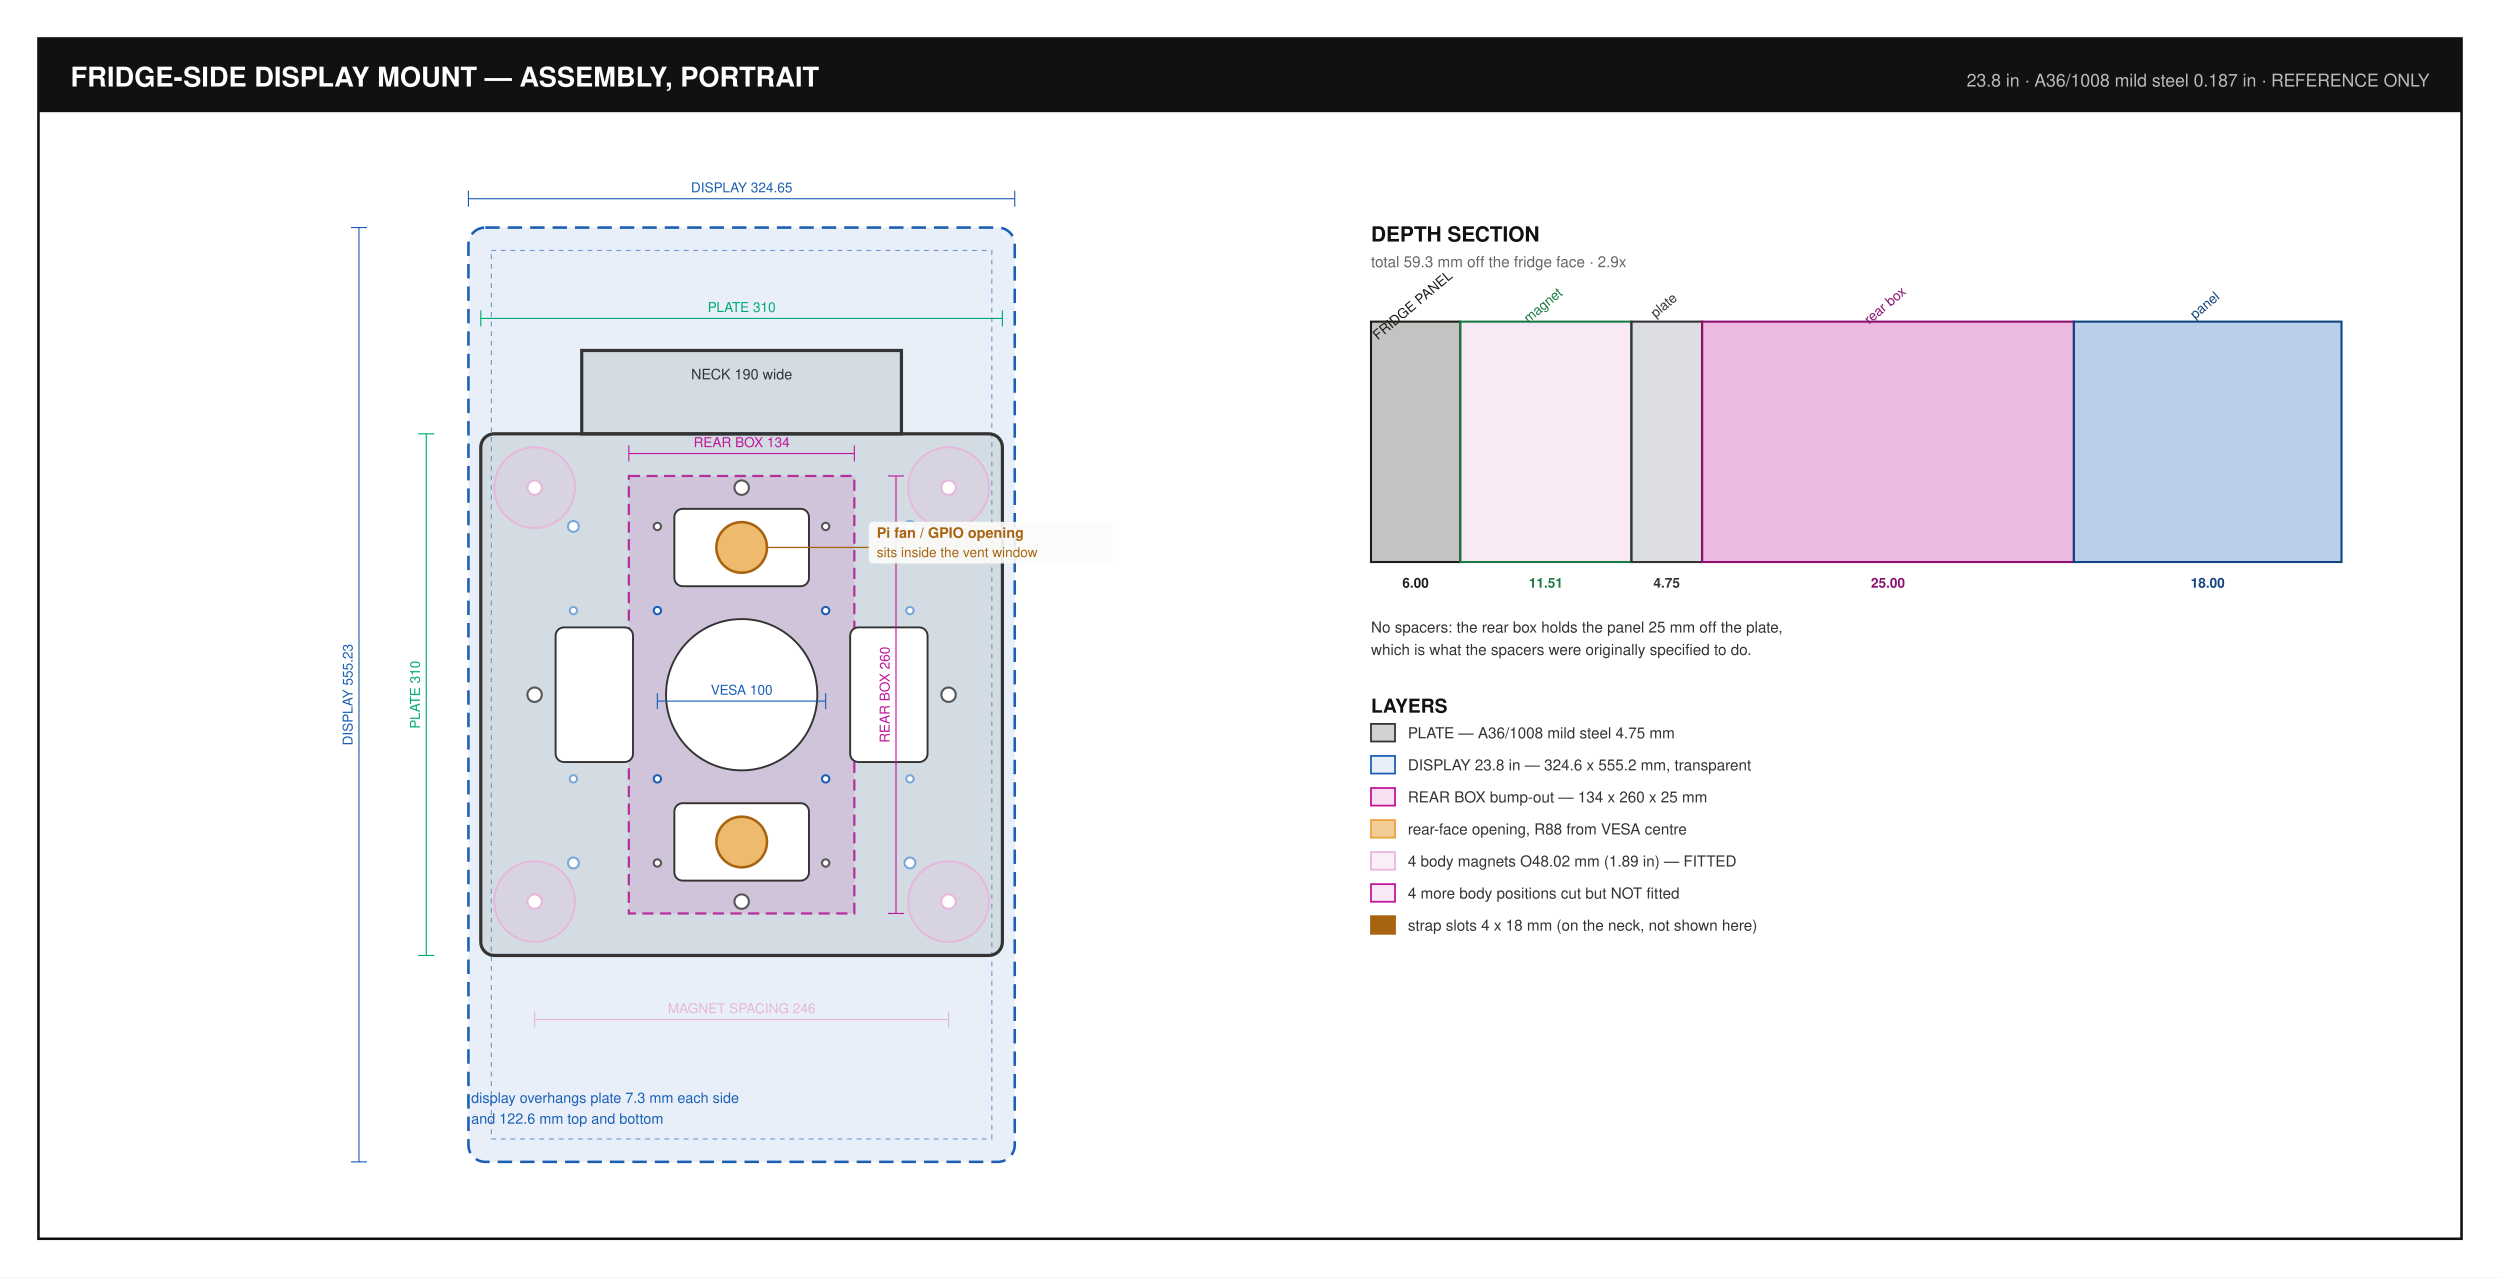
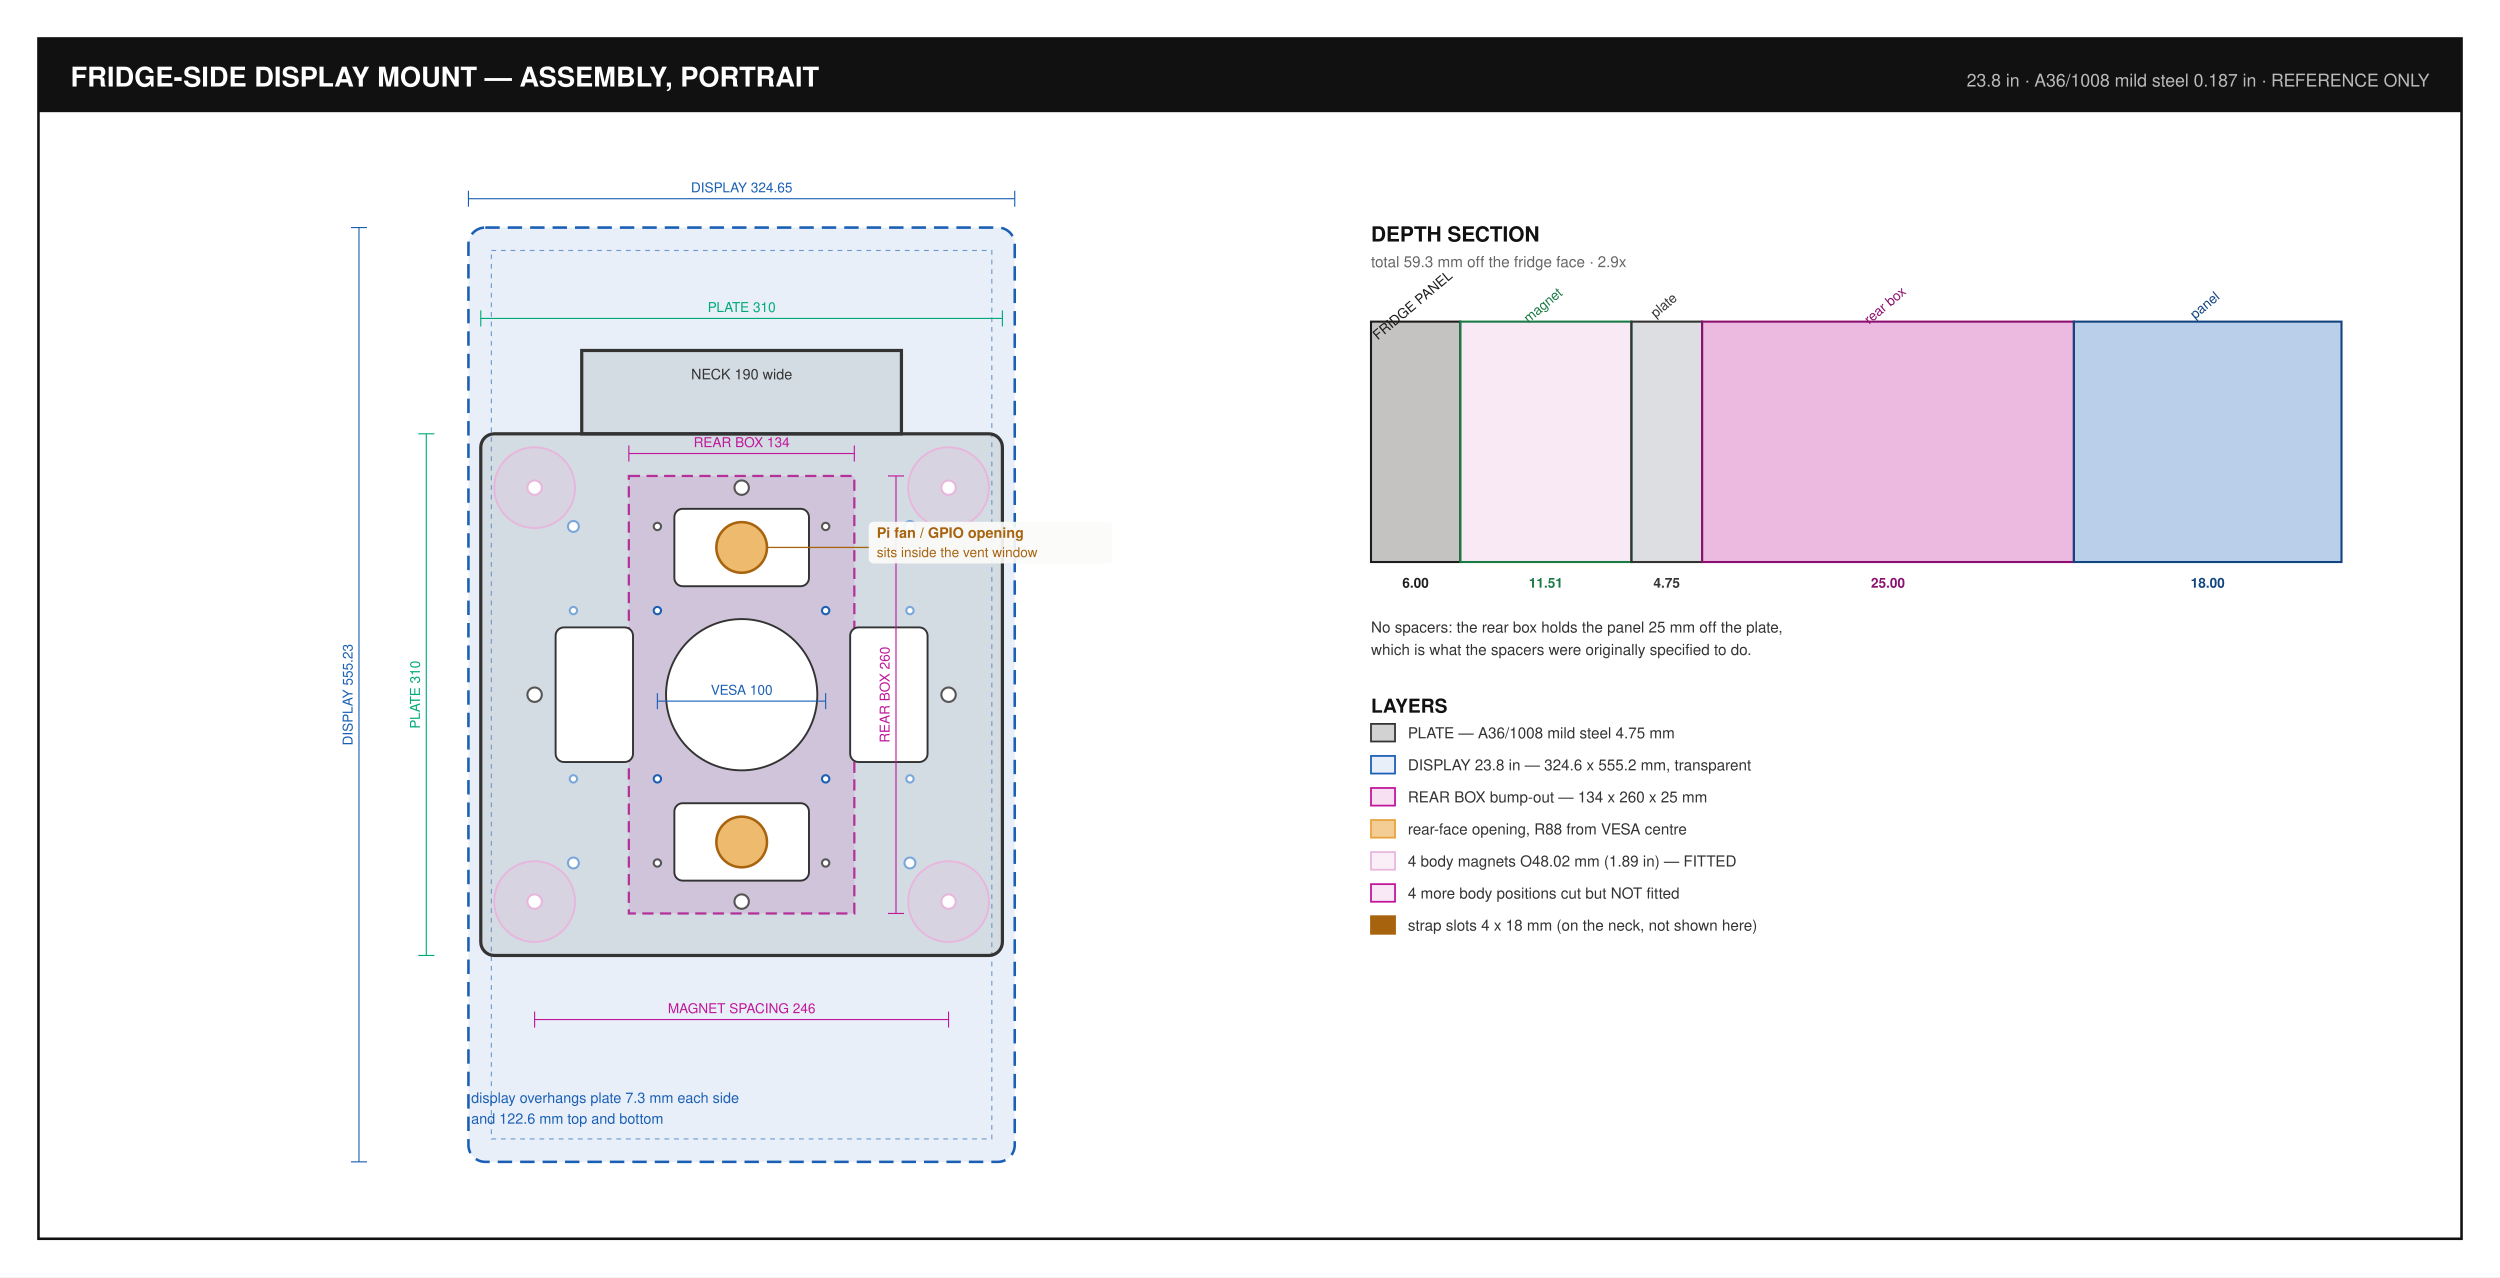
<svg xmlns="http://www.w3.org/2000/svg" width="1560" height="797" viewBox="0 0 1560 797">
  <rect width="1560" height="797" fill="#ffffff" />
  <rect x="24" y="24" width="1512" height="749" fill="none" stroke="#111" stroke-width="1.6" />
  <rect x="24" y="24" width="1512" height="46" fill="#111" />
  <text x="44.0" y="54.0" font-family="Helvetica,Arial,sans-serif" font-size="17" text-anchor="start" fill="#fff" font-weight="bold">FRIDGE-SIDE DISPLAY MOUNT — ASSEMBLY, PORTRAIT</text>
  <text x="1516.0" y="54.0" font-family="Helvetica,Arial,sans-serif" font-size="11" text-anchor="end" fill="#bbb" font-weight="normal">23.8 in  ·  A36/1008 mild steel 0.187 in  ·  REFERENCE ONLY</text>
  <rect x="292.3" y="142.0" width="340.9" height="583.0" rx="10.5" fill="#1a5fb4" fill-opacity="0.10" stroke="#1a5fb4" stroke-width="1.6" stroke-dasharray="9 5" />
  <rect x="306.6" y="156.3" width="312.3" height="554.4" fill="none" stroke="#1a5fb4" stroke-width="0.7" stroke-dasharray="3 3" stroke-opacity="0.6" />
  <rect x="392.4" y="297.0" width="140.7" height="273.0" fill="#c0169a" fill-opacity="0.13" stroke="#c0169a" stroke-width="1.4" stroke-dasharray="7 4" />
  <rect x="300.0" y="270.7" width="325.5" height="325.5" rx="8.4" fill="#8a9199" fill-opacity="0.22" stroke="#333" stroke-width="2" />
  <rect x="420.8" y="317.5" width="84.0" height="48.3" rx="5.2" fill="#fff" stroke="#333" stroke-width="1.2" />
  <rect x="420.8" y="501.2" width="84.0" height="48.3" rx="5.2" fill="#fff" stroke="#333" stroke-width="1.2" />
  <rect x="346.7" y="391.5" width="48.3" height="84.0" rx="5.2" fill="#fff" stroke="#333" stroke-width="1.2" />
  <rect x="530.5" y="391.5" width="48.3" height="84.0" rx="5.2" fill="#fff" stroke="#333" stroke-width="1.2" />
  <circle cx="462.8" cy="433.5" r="47.2" fill="#fff" stroke="#333" stroke-width="1.2" />
  <circle cx="333.6" cy="562.6" r="25.2" fill="#e7b6dd" fill-opacity="0.22" stroke="#e7b6dd" stroke-width="1.2" />
  <circle cx="333.6" cy="304.3" r="25.2" fill="#e7b6dd" fill-opacity="0.22" stroke="#e7b6dd" stroke-width="1.2" />
  <circle cx="591.9" cy="562.6" r="25.2" fill="#e7b6dd" fill-opacity="0.22" stroke="#e7b6dd" stroke-width="1.2" />
  <circle cx="591.9" cy="304.3" r="25.2" fill="#e7b6dd" fill-opacity="0.22" stroke="#e7b6dd" stroke-width="1.2" />
  <circle cx="410.2" cy="486.0" r="2.3" fill="#fff" stroke="#1a5fb4" stroke-width="1.3" />
  <circle cx="410.2" cy="381.0" r="2.3" fill="#fff" stroke="#1a5fb4" stroke-width="1.3" />
  <circle cx="515.2" cy="486.0" r="2.3" fill="#fff" stroke="#1a5fb4" stroke-width="1.3" />
  <circle cx="515.2" cy="381.0" r="2.3" fill="#fff" stroke="#1a5fb4" stroke-width="1.3" />
  <circle cx="357.8" cy="486.0" r="2.3" fill="#fff" stroke="#7aa7d9" stroke-width="1.3" />
  <circle cx="357.8" cy="381.0" r="2.3" fill="#fff" stroke="#7aa7d9" stroke-width="1.3" />
  <circle cx="567.8" cy="486.0" r="2.3" fill="#fff" stroke="#7aa7d9" stroke-width="1.3" />
  <circle cx="567.8" cy="381.0" r="2.3" fill="#fff" stroke="#7aa7d9" stroke-width="1.3" />
  <circle cx="410.2" cy="538.5" r="2.3" fill="#fff" stroke="#555" stroke-width="1.3" />
  <circle cx="410.2" cy="328.5" r="2.3" fill="#fff" stroke="#555" stroke-width="1.3" />
  <circle cx="515.2" cy="538.5" r="2.3" fill="#fff" stroke="#555" stroke-width="1.3" />
  <circle cx="515.2" cy="328.5" r="2.3" fill="#fff" stroke="#555" stroke-width="1.3" />
  <circle cx="357.8" cy="538.5" r="3.4" fill="#fff" stroke="#7aa7d9" stroke-width="1.3" />
  <circle cx="357.8" cy="328.5" r="3.4" fill="#fff" stroke="#7aa7d9" stroke-width="1.3" />
  <circle cx="567.8" cy="538.5" r="3.4" fill="#fff" stroke="#7aa7d9" stroke-width="1.3" />
  <circle cx="567.8" cy="328.5" r="3.4" fill="#fff" stroke="#7aa7d9" stroke-width="1.3" />
  <circle cx="333.6" cy="562.6" r="4.5" fill="#fff" stroke="#e7b6dd" stroke-width="1.3" />
  <circle cx="333.6" cy="304.3" r="4.5" fill="#fff" stroke="#e7b6dd" stroke-width="1.3" />
  <circle cx="591.9" cy="562.6" r="4.5" fill="#fff" stroke="#e7b6dd" stroke-width="1.3" />
  <circle cx="591.9" cy="304.3" r="4.5" fill="#fff" stroke="#e7b6dd" stroke-width="1.3" />
  <circle cx="462.8" cy="562.6" r="4.5" fill="#fff" stroke="#555" stroke-width="1.3" />
  <circle cx="462.8" cy="304.3" r="4.5" fill="#fff" stroke="#555" stroke-width="1.3" />
  <circle cx="333.6" cy="433.5" r="4.5" fill="#fff" stroke="#555" stroke-width="1.3" />
  <circle cx="591.9" cy="433.5" r="4.5" fill="#fff" stroke="#555" stroke-width="1.3" />
  <circle cx="462.8" cy="525.4" r="15.8" fill="#e8a33d" fill-opacity="0.75" stroke="#a8630f" stroke-width="1.6" />
  <circle cx="462.8" cy="341.6" r="15.8" fill="#e8a33d" fill-opacity="0.75" stroke="#a8630f" stroke-width="1.6" />
  <line x1="478.5" y1="341.6" x2="543.1" y2="341.6" stroke="#a8630f" stroke-width="0.8" />
  <rect x="363.0" y="218.7" width="199.5" height="52" fill="#8a9199" fill-opacity="0.22" stroke="#333" stroke-width="2" />
  <text x="462.8" y="236.7" font-family="Helvetica,Arial,sans-serif" font-size="9" text-anchor="middle" fill="#333" font-weight="normal">NECK 190 wide</text>
  <line x1="300.0" y1="198.7" x2="625.5" y2="198.7" stroke="#0a7" stroke-width="0.7" />
  <line x1="300.0" y1="193.7" x2="300.0" y2="203.7" stroke="#0a7" stroke-width="0.7" />
  <line x1="625.5" y1="193.7" x2="625.5" y2="203.7" stroke="#0a7" stroke-width="0.7" />
  <text x="462.8" y="194.7" font-family="Helvetica,Arial,sans-serif" font-size="8.5" text-anchor="middle" fill="#0a7" font-weight="normal">PLATE 310</text>
  <line x1="292.3" y1="124.0" x2="633.2" y2="124.0" stroke="#1a5fb4" stroke-width="0.7" />
  <line x1="292.3" y1="119.0" x2="292.3" y2="129.0" stroke="#1a5fb4" stroke-width="0.7" />
  <line x1="633.2" y1="119.0" x2="633.2" y2="129.0" stroke="#1a5fb4" stroke-width="0.7" />
  <text x="462.8" y="120.0" font-family="Helvetica,Arial,sans-serif" font-size="8.5" text-anchor="middle" fill="#1a5fb4" font-weight="normal">DISPLAY 324.65</text>
  <line x1="392.4" y1="283.0" x2="533.1" y2="283.0" stroke="#c0169a" stroke-width="0.7" />
  <line x1="392.4" y1="278.0" x2="392.4" y2="288.0" stroke="#c0169a" stroke-width="0.7" />
  <line x1="533.1" y1="278.0" x2="533.1" y2="288.0" stroke="#c0169a" stroke-width="0.7" />
  <text x="462.8" y="279.0" font-family="Helvetica,Arial,sans-serif" font-size="8.5" text-anchor="middle" fill="#c0169a" font-weight="normal">REAR BOX 134</text>
  <line x1="266.0" y1="270.7" x2="266.0" y2="596.2" stroke="#0a7" stroke-width="0.7" />
  <line x1="261.0" y1="270.7" x2="271.0" y2="270.7" stroke="#0a7" stroke-width="0.7" />
  <line x1="261.0" y1="596.2" x2="271.0" y2="596.2" stroke="#0a7" stroke-width="0.7" />
  <text x="262.0" y="433.5" font-family="Helvetica,Arial,sans-serif" font-size="8.5" text-anchor="middle" fill="#0a7" font-weight="normal" transform="rotate(-90.0 262.0 433.5)">PLATE 310</text>
  <line x1="224.0" y1="142.0" x2="224.0" y2="725.0" stroke="#1a5fb4" stroke-width="0.7" />
  <line x1="219.0" y1="142.0" x2="229.0" y2="142.0" stroke="#1a5fb4" stroke-width="0.7" />
  <line x1="219.0" y1="725.0" x2="229.0" y2="725.0" stroke="#1a5fb4" stroke-width="0.7" />
  <text x="220.0" y="433.5" font-family="Helvetica,Arial,sans-serif" font-size="8.5" text-anchor="middle" fill="#1a5fb4" font-weight="normal" transform="rotate(-90.0 220.0 433.5)">DISPLAY 555.23</text>
  <line x1="559.1" y1="297.0" x2="559.1" y2="570.0" stroke="#c0169a" stroke-width="0.7" />
  <line x1="554.1" y1="297.0" x2="564.1" y2="297.0" stroke="#c0169a" stroke-width="0.7" />
  <line x1="554.1" y1="570.0" x2="564.1" y2="570.0" stroke="#c0169a" stroke-width="0.7" />
  <text x="555.1" y="433.5" font-family="Helvetica,Arial,sans-serif" font-size="8.5" text-anchor="middle" fill="#c0169a" font-weight="normal" transform="rotate(-90.0 555.1 433.5)">REAR BOX 260</text>
  <line x1="410.2" y1="437.5" x2="515.2" y2="437.5" stroke="#1a5fb4" stroke-width="0.7" />
  <line x1="410.2" y1="432.5" x2="410.2" y2="442.5" stroke="#1a5fb4" stroke-width="0.7" />
  <line x1="515.2" y1="432.5" x2="515.2" y2="442.5" stroke="#1a5fb4" stroke-width="0.7" />
  <text x="462.8" y="433.5" font-family="Helvetica,Arial,sans-serif" font-size="8.5" text-anchor="middle" fill="#1a5fb4" font-weight="normal">VESA 100</text>
-   <line x1="333.6" y1="636.2" x2="591.9" y2="636.2" stroke="#e7b6dd" stroke-width="0.7" />
-   <line x1="333.6" y1="631.2" x2="333.6" y2="641.2" stroke="#e7b6dd" stroke-width="0.7" />
-   <line x1="591.9" y1="631.2" x2="591.9" y2="641.2" stroke="#e7b6dd" stroke-width="0.7" />
-   <text x="462.8" y="632.2" font-family="Helvetica,Arial,sans-serif" font-size="8.5" text-anchor="middle" fill="#e7b6dd" font-weight="normal">MAGNET SPACING 246</text>
+   <line x1="333.6" y1="636.2" x2="591.9" y2="636.2" stroke="#c0169a" stroke-width="0.7" />
+   <line x1="333.6" y1="631.2" x2="333.6" y2="641.2" stroke="#c0169a" stroke-width="0.7" />
+   <line x1="591.9" y1="631.2" x2="591.9" y2="641.2" stroke="#c0169a" stroke-width="0.7" />
+   <text x="462.8" y="632.2" font-family="Helvetica,Arial,sans-serif" font-size="8.5" text-anchor="middle" fill="#c0169a" font-weight="normal">MAGNET SPACING 246</text>
  <text x="294.0" y="688.2" font-family="Helvetica,Arial,sans-serif" font-size="9" text-anchor="start" fill="#1a5fb4" font-weight="normal">display overhangs plate 7.3 mm each side</text>
  <text x="294.0" y="701.2" font-family="Helvetica,Arial,sans-serif" font-size="9" text-anchor="start" fill="#1a5fb4" font-weight="normal">and 122.6 mm top and bottom</text>
  <rect x="542.1" y="325.6" width="152" height="26" rx="3" fill="#fbfbf9" fill-opacity="0.92" />
  <text x="547.1" y="335.6" font-family="Helvetica,Arial,sans-serif" font-size="9" text-anchor="start" fill="#a8630f" font-weight="bold">Pi fan / GPIO opening</text>
  <text x="547.1" y="347.6" font-family="Helvetica,Arial,sans-serif" font-size="8.5" text-anchor="start" fill="#a8630f" font-weight="normal">sits inside the vent window</text>
  <text x="855.5" y="150.7" font-family="Helvetica,Arial,sans-serif" font-size="13" text-anchor="start" fill="#111" font-weight="bold">DEPTH SECTION</text>
  <text x="855.5" y="166.7" font-family="Helvetica,Arial,sans-serif" font-size="9.5" text-anchor="start" fill="#666" font-weight="normal">total 59.3 mm off the fridge face  ·  2.9x</text>
  <rect x="855.5" y="200.7" width="55.7" height="150" fill="#3a3734" fill-opacity="0.30" stroke="#1f1d1b" stroke-width="1.3" />
  <text x="883.3" y="366.7" font-family="Helvetica,Arial,sans-serif" font-size="8.5" text-anchor="middle" fill="#1f1d1b" font-weight="bold">6.00</text>
  <text x="883.3" y="192.7" font-family="Helvetica,Arial,sans-serif" font-size="8.5" text-anchor="middle" fill="#1f1d1b" font-weight="normal" transform="rotate(-40.0 883.3 192.7)">FRIDGE PANEL</text>
  <rect x="911.2" y="200.7" width="106.8" height="150" fill="#e7b6dd" fill-opacity="0.30" stroke="#1a7a44" stroke-width="1.3" />
  <text x="964.6" y="366.7" font-family="Helvetica,Arial,sans-serif" font-size="8.5" text-anchor="middle" fill="#1a7a44" font-weight="bold">11.51</text>
  <text x="964.6" y="192.7" font-family="Helvetica,Arial,sans-serif" font-size="8.5" text-anchor="middle" fill="#1a7a44" font-weight="normal" transform="rotate(-40.0 964.6 192.7)">magnet</text>
  <rect x="1018.0" y="200.7" width="44.1" height="150" fill="#8a9199" fill-opacity="0.30" stroke="#333" stroke-width="1.3" />
  <text x="1040.0" y="366.7" font-family="Helvetica,Arial,sans-serif" font-size="8.5" text-anchor="middle" fill="#333" font-weight="bold">4.75</text>
  <text x="1040.0" y="192.7" font-family="Helvetica,Arial,sans-serif" font-size="8.5" text-anchor="middle" fill="#333" font-weight="normal" transform="rotate(-40.0 1040.0 192.7)">plate</text>
  <rect x="1062.1" y="200.7" width="232.0" height="150" fill="#c0169a" fill-opacity="0.30" stroke="#8c1070" stroke-width="1.3" />
  <text x="1178.1" y="366.7" font-family="Helvetica,Arial,sans-serif" font-size="8.5" text-anchor="middle" fill="#8c1070" font-weight="bold">25.00</text>
  <text x="1178.1" y="192.7" font-family="Helvetica,Arial,sans-serif" font-size="8.5" text-anchor="middle" fill="#8c1070" font-weight="normal" transform="rotate(-40.0 1178.1 192.7)">rear box</text>
  <rect x="1294.1" y="200.7" width="167.0" height="150" fill="#1a5fb4" fill-opacity="0.30" stroke="#12447f" stroke-width="1.3" />
  <text x="1377.6" y="366.7" font-family="Helvetica,Arial,sans-serif" font-size="8.5" text-anchor="middle" fill="#12447f" font-weight="bold">18.00</text>
  <text x="1377.6" y="192.7" font-family="Helvetica,Arial,sans-serif" font-size="8.5" text-anchor="middle" fill="#12447f" font-weight="normal" transform="rotate(-40.0 1377.6 192.7)">panel</text>
  <text x="855.5" y="394.7" font-family="Helvetica,Arial,sans-serif" font-size="9.5" text-anchor="start" fill="#333" font-weight="normal">No spacers: the rear box holds the panel 25 mm off the plate,</text>
  <text x="855.5" y="408.7" font-family="Helvetica,Arial,sans-serif" font-size="9.5" text-anchor="start" fill="#333" font-weight="normal">which is what the spacers were originally specified to do.</text>
  <text x="855.5" y="444.7" font-family="Helvetica,Arial,sans-serif" font-size="12" text-anchor="start" fill="#111" font-weight="bold">LAYERS</text>
  <rect x="855.5" y="451.7" width="15" height="11" fill="#333" fill-opacity="0.22" stroke="#333" stroke-width="1.1" />
  <text x="878.5" y="460.7" font-family="Helvetica,Arial,sans-serif" font-size="9.5" text-anchor="start" fill="#333" font-weight="normal">PLATE — A36/1008 mild steel 4.75 mm</text>
  <rect x="855.5" y="471.7" width="15" height="11" fill="#1a5fb4" fill-opacity="0.1" stroke="#1a5fb4" stroke-width="1.1" />
  <text x="878.5" y="480.7" font-family="Helvetica,Arial,sans-serif" font-size="9.5" text-anchor="start" fill="#333" font-weight="normal">DISPLAY 23.8 in — 324.6 x 555.2 mm, transparent</text>
  <rect x="855.5" y="491.7" width="15" height="11" fill="#c0169a" fill-opacity="0.13" stroke="#c0169a" stroke-width="1.1" />
  <text x="878.5" y="500.7" font-family="Helvetica,Arial,sans-serif" font-size="9.5" text-anchor="start" fill="#333" font-weight="normal">REAR BOX bump-out — 134 x 260 x 25 mm</text>
  <rect x="855.5" y="511.7" width="15" height="11" fill="#e8a33d" fill-opacity="0.55" stroke="#e8a33d" stroke-width="1.1" />
  <text x="878.5" y="520.7" font-family="Helvetica,Arial,sans-serif" font-size="9.5" text-anchor="start" fill="#333" font-weight="normal">rear-face opening, R88 from VESA centre</text>
  <rect x="855.5" y="531.7" width="15" height="11" fill="#e7b6dd" fill-opacity="0.22" stroke="#e7b6dd" stroke-width="1.1" />
  <text x="878.5" y="540.7" font-family="Helvetica,Arial,sans-serif" font-size="9.5" text-anchor="start" fill="#333" font-weight="normal">4 body magnets O48.02 mm (1.89 in) — FITTED</text>
  <rect x="855.5" y="551.7" width="15" height="11" fill="#c0169a" fill-opacity="0.1" stroke="#c0169a" stroke-width="1.1" />
  <text x="878.5" y="560.7" font-family="Helvetica,Arial,sans-serif" font-size="9.5" text-anchor="start" fill="#333" font-weight="normal">4 more body positions cut but NOT fitted</text>
  <rect x="855.5" y="571.7" width="15" height="11" fill="#a8630f" fill-opacity="1.0" stroke="#a8630f" stroke-width="1.1" />
  <text x="878.5" y="580.7" font-family="Helvetica,Arial,sans-serif" font-size="9.5" text-anchor="start" fill="#333" font-weight="normal">strap slots 4 x 18 mm (on the neck, not shown here)</text>
</svg>
